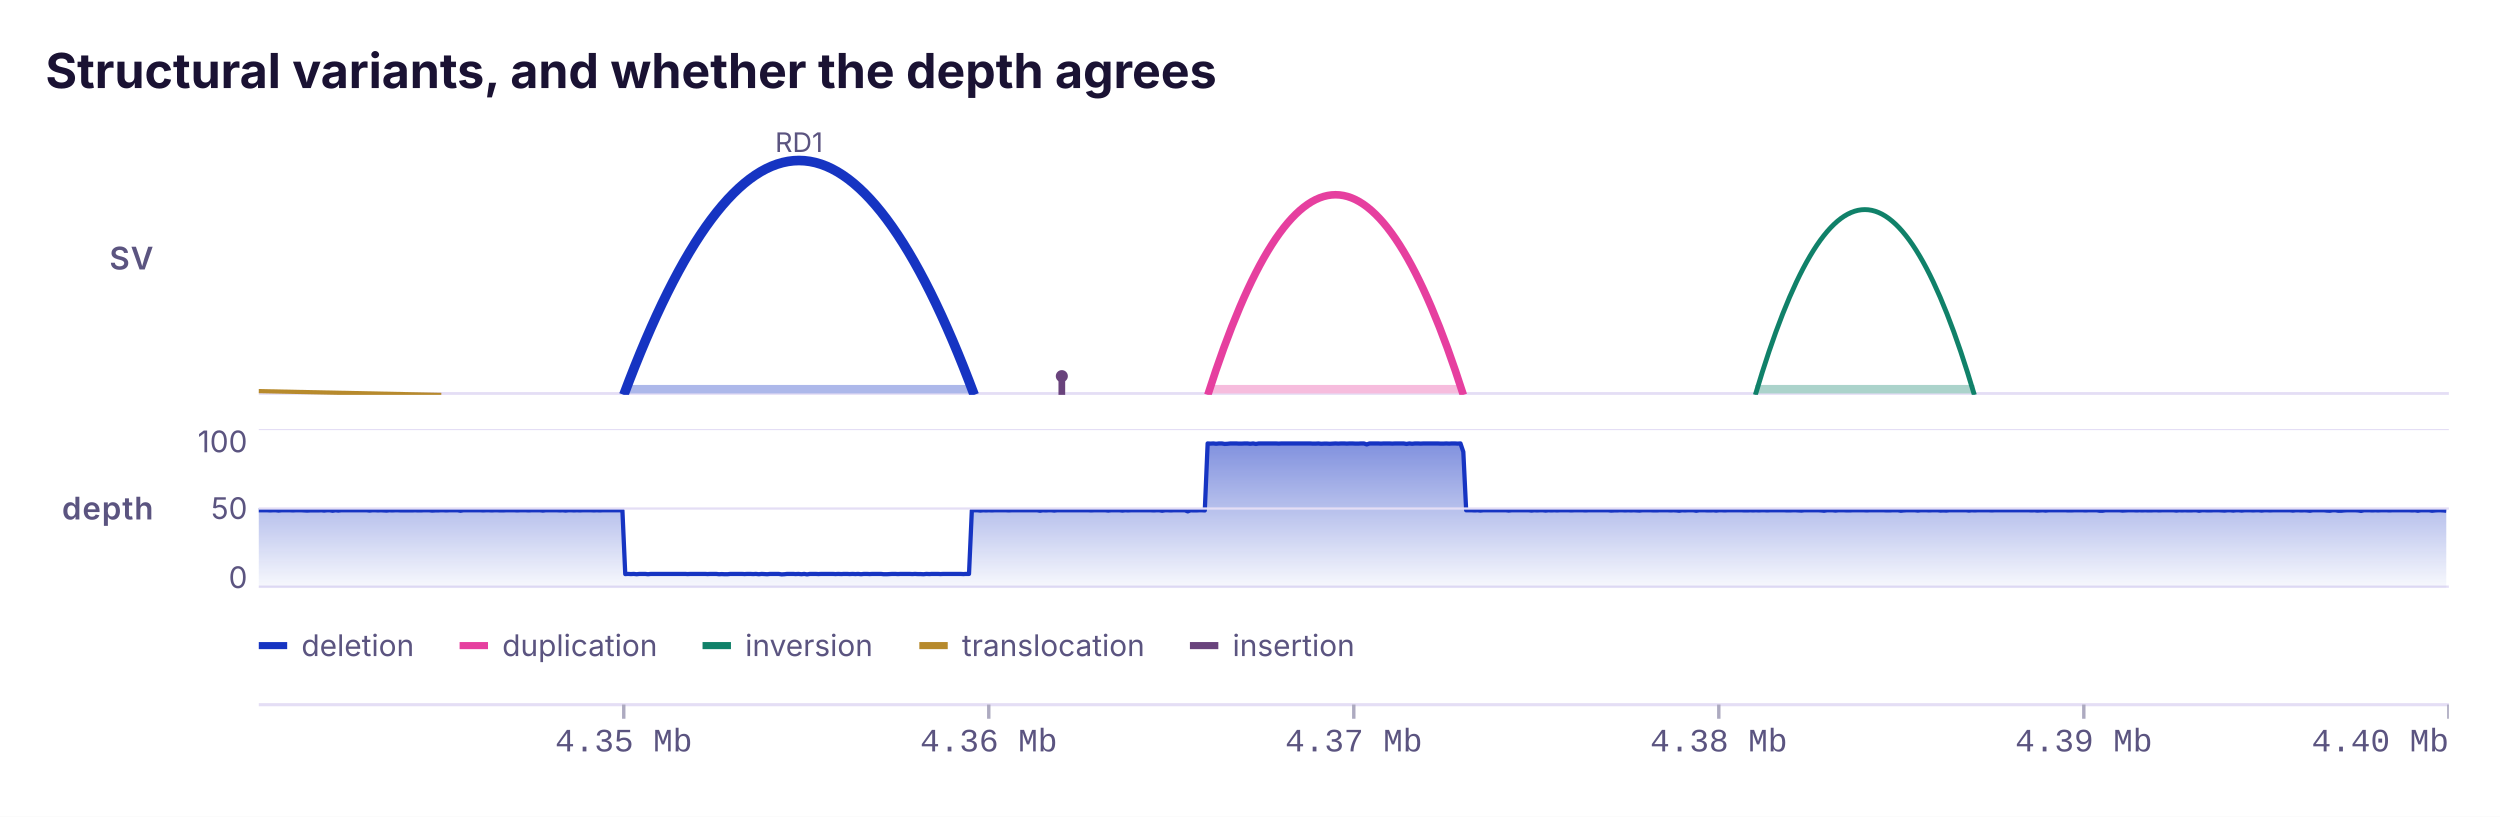
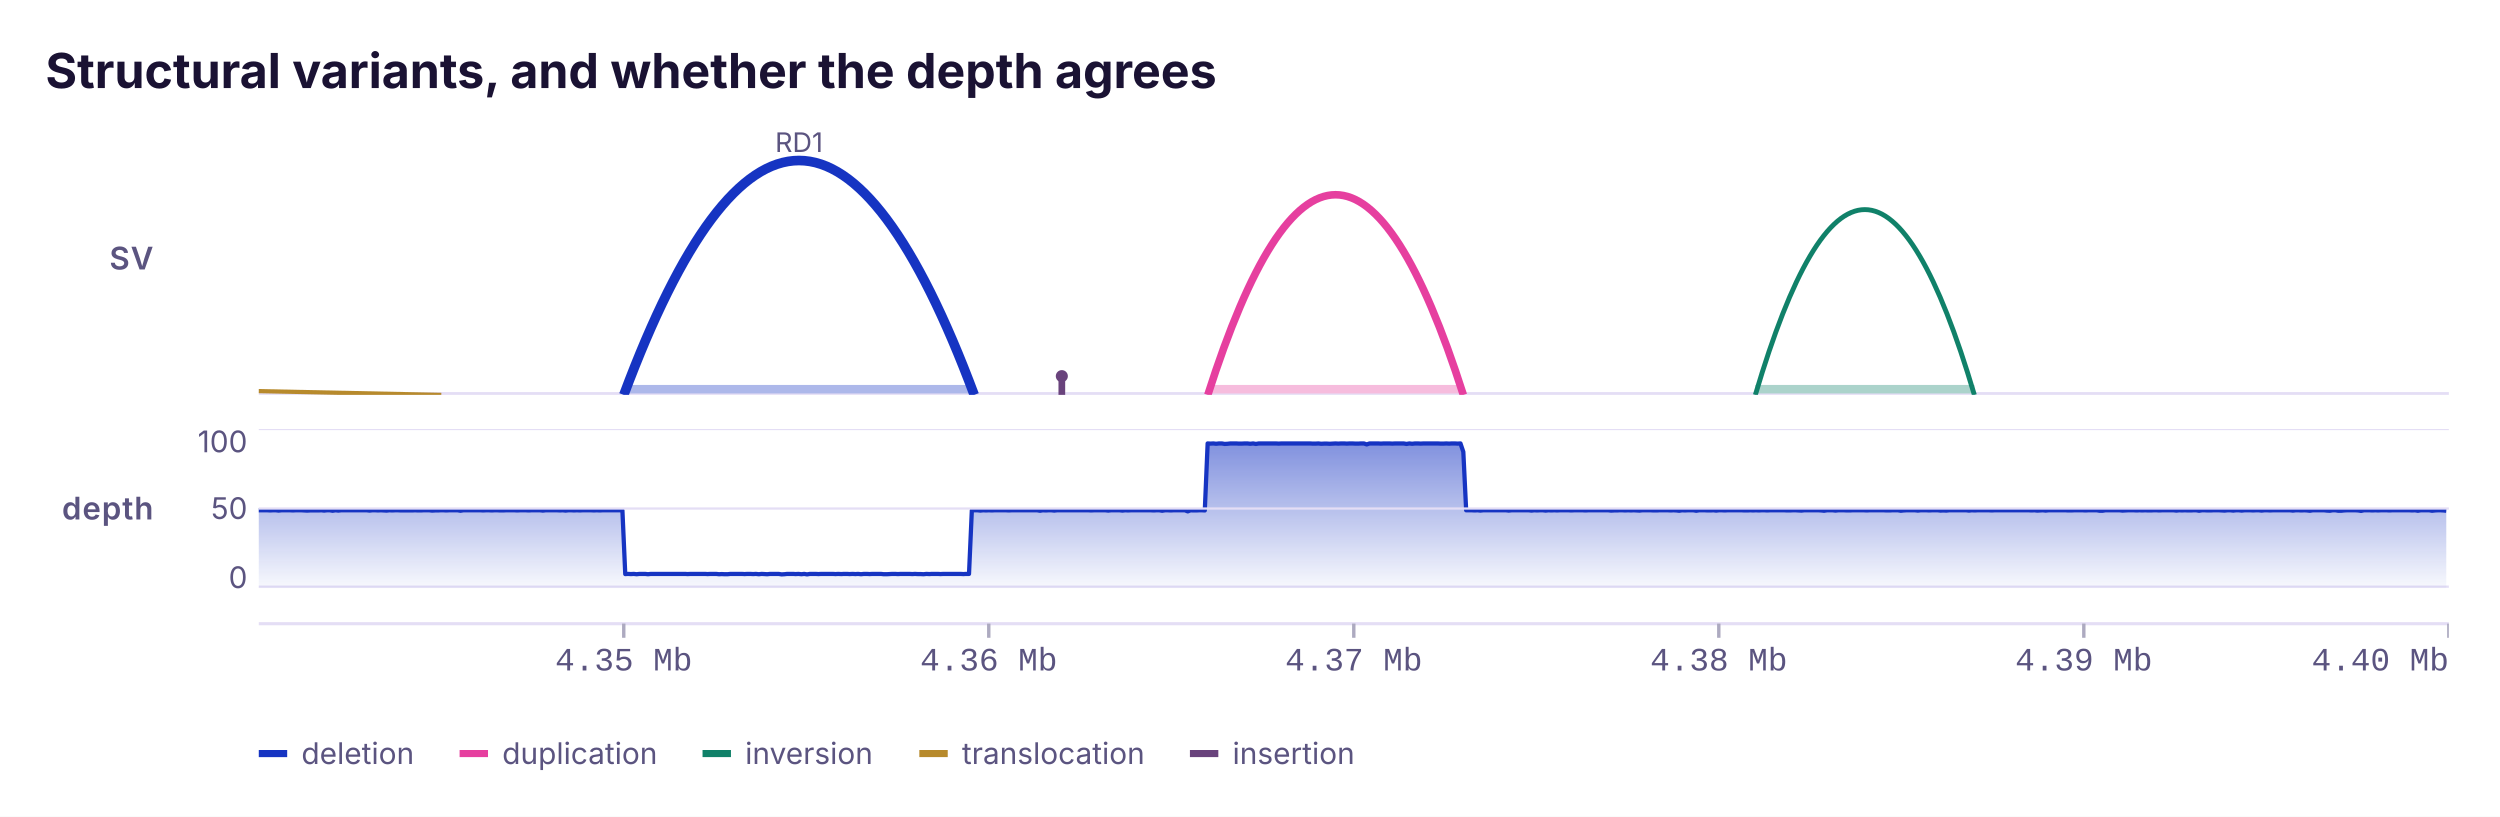
<svg xmlns="http://www.w3.org/2000/svg" width="880" height="287.5" viewBox="0 0 880 287.5" font-family="Inter, Liberation Sans, Arial, Helvetica, sans-serif" role="img" aria-labelledby="karyon-title karyon-desc">
  <defs>
    <clipPath id="karyon-clip-0">
      <rect x="91.089" y="43" width="770.911" height="96" />
    </clipPath>
    <clipPath id="karyon-clip-1">
      <rect x="64" y="151" width="798" height="56" />
    </clipPath>
    <linearGradient id="karyon-fade-2" x1="0" y1="0" x2="0" y2="1">
      <stop offset="0" stop-color="#1634c2" stop-opacity="0.54" />
      <stop offset="1" stop-color="#1634c2" stop-opacity="0.03" />
    </linearGradient>
    <clipPath id="karyon-clip-3">
-       <rect x="91.089" y="219" width="770.911" height="16.5" />
+       <rect x="91.089" y="219" width="770.911" height="26" />
    </clipPath>
    <clipPath id="karyon-clip-4">
-       <rect x="91.089" y="247.5" width="770.911" height="26" />
+       <rect x="91.089" y="257" width="770.911" height="16.5" />
    </clipPath>
  </defs>
  <rect x="0" y="0" width="880" height="287.5" fill="#ffffff" />
  <text x="16" y="31" fill="#1a1233" font-size="17" text-anchor="start" font-weight="bold">Structural variants, and whether the depth agrees</text>
  <text x="54" y="94.85" fill="#5b5480" font-size="11" text-anchor="end" font-weight="600" letter-spacing="0.03em">SV</text>
  <g clip-path="url(#karyon-clip-0)">
    <line x1="91.089" y1="138.5" x2="862" y2="138.5" stroke="#e4def5" stroke-width="1" />
    <g>
      <path d="M-15584.095 139Q-7714.378 -26 155.338 139" fill="none" stroke="#b78a2c" stroke-width="1.48" />
    </g>
    <g>
      <rect x="219.581" y="135.5" width="123.346" height="3" fill="#adb8ea" />
      <path d="M219.581 139Q281.253 -26 342.926 139" fill="none" stroke="#1634c2" stroke-width="3.4" />
      <text x="281.253" y="53.5" fill="#5b5480" font-size="9.5" text-anchor="middle">RD1</text>
    </g>
    <g>
      <rect x="425.157" y="135.5" width="89.94" height="3" fill="#f6bcdd" />
      <path d="M425.157 139Q470.127 -1.896 515.096 139" fill="none" stroke="#e63f9f" stroke-width="2.68" />
    </g>
    <g>
      <rect x="617.885" y="135.5" width="77.091" height="3" fill="#abd3cb" />
      <path d="M617.885 139Q656.43 8.556 694.976 139" fill="none" stroke="#108169" stroke-width="1.72" />
    </g>
    <g>
      <line x1="373.763" y1="139" x2="373.763" y2="132.4" stroke="#69437c" stroke-width="2.36" />
      <circle cx="373.763" cy="132.4" r="2.124" fill="#69437c" />
    </g>
  </g>
  <text x="54" y="182.85" fill="#5b5480" font-size="11" text-anchor="end" font-weight="600" letter-spacing="0.03em">depth</text>
  <g clip-path="url(#karyon-clip-1)">
    <line x1="91.089" y1="206.5" x2="862" y2="206.5" stroke="#e4def5" stroke-width="0.8" />
    <path d="M91.089 207 L91.089 179.616 L92.089 179.616 L93.089 179.616 L94.089 179.616 L95.089 179.672 L96.089 179.616 L97.089 179.616 L98.089 179.728 L99.089 179.616 L100.089 179.616 L101.089 179.616 L102.089 179.616 L103.089 179.672 L104.089 179.616 L105.089 179.616 L106.089 179.616 L107.089 179.672 L108.089 179.728 L109.089 179.672 L110.089 179.672 L111.089 179.672 L112.089 179.672 L113.089 179.616 L114.089 179.728 L115.089 179.616 L116.089 179.616 L117.089 179.784 L118.089 179.616 L119.089 179.728 L120.089 179.616 L121.089 179.616 L122.089 179.616 L123.089 179.616 L124.089 179.616 L125.089 179.616 L126.089 179.616 L127.089 179.616 L128.089 179.616 L129.089 179.616 L130.089 179.728 L131.089 179.616 L132.089 179.616 L133.089 179.672 L134.089 179.616 L135.089 179.672 L136.089 179.728 L137.089 179.616 L138.089 179.672 L139.089 179.616 L140.089 179.616 L141.089 179.672 L142.089 179.672 L143.089 179.672 L144.089 179.672 L145.089 179.672 L146.089 179.616 L147.089 179.672 L148.089 179.672 L149.089 179.616 L150.089 179.616 L151.089 179.616 L152.089 179.728 L153.089 179.672 L154.089 179.672 L155.089 179.616 L156.089 179.616 L157.089 179.672 L158.089 179.616 L159.089 179.616 L160.089 179.616 L161.089 179.616 L162.089 179.784 L163.089 179.616 L164.089 179.616 L165.089 179.616 L166.089 179.616 L167.089 179.616 L168.089 179.616 L169.089 179.616 L170.089 179.672 L171.089 179.616 L172.089 179.616 L173.089 179.672 L174.089 179.616 L175.089 179.616 L176.089 179.672 L177.089 179.672 L178.089 179.616 L179.089 179.616 L180.089 179.616 L181.089 179.616 L182.089 179.672 L183.089 179.616 L184.089 179.616 L185.089 179.616 L186.089 179.672 L187.089 179.616 L188.089 179.616 L189.089 179.616 L190.089 179.616 L191.089 179.728 L192.089 179.616 L193.089 179.616 L194.089 179.616 L195.089 179.616 L196.089 179.616 L197.089 179.672 L198.089 179.616 L199.089 179.728 L200.089 179.616 L201.089 179.616 L202.089 179.672 L203.089 179.616 L204.089 179.672 L205.089 179.616 L206.089 179.616 L207.089 179.616 L208.089 179.616 L209.089 179.672 L210.089 179.616 L211.089 179.672 L212.089 179.616 L213.089 179.616 L214.089 179.616 L215.089 179.616 L216.089 179.616 L217.089 179.616 L218.089 179.616 L219.089 179.672 L220.089 202.072 L221.089 202.016 L222.089 202.072 L223.089 202.016 L224.089 202.128 L225.089 202.016 L226.089 202.016 L227.089 202.016 L228.089 202.128 L229.089 202.016 L230.089 202.016 L231.089 202.016 L232.089 202.016 L233.089 202.016 L234.089 202.016 L235.089 202.016 L236.089 202.016 L237.089 202.016 L238.089 202.016 L239.089 202.016 L240.089 202.016 L241.089 202.016 L242.089 202.072 L243.089 202.016 L244.089 202.016 L245.089 202.016 L246.089 202.016 L247.089 202.016 L248.089 202.016 L249.089 202.072 L250.089 202.016 L251.089 202.016 L252.089 202.016 L253.089 202.128 L254.089 202.072 L255.089 202.128 L256.089 202.128 L257.089 202.016 L258.089 202.016 L259.089 202.016 L260.089 202.016 L261.089 202.016 L262.089 202.072 L263.089 202.016 L264.089 202.016 L265.089 202.072 L266.089 202.016 L267.089 202.128 L268.089 202.016 L269.089 202.072 L270.089 202.128 L271.089 202.016 L272.089 202.016 L273.089 202.016 L274.089 202.016 L275.089 202.184 L276.089 202.128 L277.089 202.016 L278.089 202.016 L279.089 202.016 L280.089 202.072 L281.089 202.016 L282.089 202.128 L283.089 202.016 L284.089 202.184 L285.089 202.016 L286.089 202.016 L287.089 202.016 L288.089 202.072 L289.089 202.016 L290.089 202.016 L291.089 202.016 L292.089 202.016 L293.089 202.016 L294.089 202.072 L295.089 202.016 L296.089 202.072 L297.089 202.016 L298.089 202.016 L299.089 202.072 L300.089 202.016 L301.089 202.072 L302.089 202.016 L303.089 202.128 L304.089 202.016 L305.089 202.016 L306.089 202.072 L307.089 202.016 L308.089 202.016 L309.089 202.016 L310.089 202.016 L311.089 202.128 L312.089 202.128 L313.089 202.072 L314.089 202.016 L315.089 202.016 L316.089 202.072 L317.089 202.016 L318.089 202.016 L319.089 202.016 L320.089 202.016 L321.089 202.072 L322.089 202.016 L323.089 202.072 L324.089 202.072 L325.089 202.128 L326.089 202.016 L327.089 202.072 L328.089 202.016 L329.089 202.016 L330.089 202.016 L331.089 202.072 L332.089 202.016 L333.089 202.016 L334.089 202.016 L335.089 202.016 L336.089 202.016 L337.089 202.016 L338.089 202.016 L339.089 202.072 L340.089 202.016 L341.089 202.016 L342.089 179.616 L343.089 179.616 L344.089 179.616 L345.089 179.728 L346.089 179.616 L347.089 179.672 L348.089 179.616 L349.089 179.672 L350.089 179.616 L351.089 179.616 L352.089 179.616 L353.089 179.616 L354.089 179.616 L355.089 179.672 L356.089 179.616 L357.089 179.616 L358.089 179.616 L359.089 179.616 L360.089 179.616 L361.089 179.616 L362.089 179.616 L363.089 179.616 L364.089 179.616 L365.089 179.616 L366.089 179.784 L367.089 179.616 L368.089 179.672 L369.089 179.616 L370.089 179.616 L371.089 179.728 L372.089 179.616 L373.089 179.616 L374.089 179.616 L375.089 179.616 L376.089 179.616 L377.089 179.616 L378.089 179.616 L379.089 179.616 L380.089 179.616 L381.089 179.616 L382.089 179.616 L383.089 179.616 L384.089 179.672 L385.089 179.616 L386.089 179.616 L387.089 179.616 L388.089 179.616 L389.089 179.616 L390.089 179.728 L391.089 179.616 L392.089 179.616 L393.089 179.616 L394.089 179.616 L395.089 179.728 L396.089 179.616 L397.089 179.672 L398.089 179.616 L399.089 179.616 L400.089 179.616 L401.089 179.616 L402.089 179.616 L403.089 179.616 L404.089 179.616 L405.089 179.616 L406.089 179.672 L407.089 179.616 L408.089 179.616 L409.089 179.784 L410.089 179.616 L411.089 179.616 L412.089 179.672 L413.089 179.616 L414.089 179.616 L415.089 179.616 L416.089 179.616 L417.089 179.616 L418.089 180.008 L419.089 179.616 L420.089 179.672 L421.089 179.672 L422.089 179.616 L423.089 179.616 L424.089 179.672 L425.089 156.096 L426.089 156.152 L427.089 156.096 L428.089 156.208 L429.089 156.096 L430.089 156.096 L431.089 156.264 L432.089 156.208 L433.089 156.096 L434.089 156.096 L435.089 156.096 L436.089 156.152 L437.089 156.152 L438.089 156.096 L439.089 156.096 L440.089 156.208 L441.089 156.096 L442.089 156.264 L443.089 156.096 L444.089 156.096 L445.089 156.096 L446.089 156.096 L447.089 156.096 L448.089 156.096 L449.089 156.096 L450.089 156.152 L451.089 156.096 L452.089 156.096 L453.089 156.096 L454.089 156.096 L455.089 156.096 L456.089 156.096 L457.089 156.096 L458.089 156.096 L459.089 156.096 L460.089 156.096 L461.089 156.096 L462.089 156.152 L463.089 156.152 L464.089 156.096 L465.089 156.208 L466.089 156.152 L467.089 156.152 L468.089 156.208 L469.089 156.152 L470.089 156.096 L471.089 156.152 L472.089 156.096 L473.089 156.096 L474.089 156.152 L475.089 156.096 L476.089 156.096 L477.089 156.152 L478.089 156.152 L479.089 156.096 L480.089 156.096 L481.089 156.432 L482.089 156.096 L483.089 156.096 L484.089 156.096 L485.089 156.096 L486.089 156.152 L487.089 156.096 L488.089 156.096 L489.089 156.096 L490.089 156.152 L491.089 156.096 L492.089 156.096 L493.089 156.096 L494.089 156.096 L495.089 156.264 L496.089 156.096 L497.089 156.208 L498.089 156.096 L499.089 156.096 L500.089 156.152 L501.089 156.096 L502.089 156.096 L503.089 156.096 L504.089 156.096 L505.089 156.096 L506.089 156.096 L507.089 156.152 L508.089 156.152 L509.089 156.096 L510.089 156.152 L511.089 156.096 L512.089 156.096 L513.089 156.152 L514.089 156.096 L515.089 159.064 L516.089 179.616 L517.089 179.616 L518.089 179.616 L519.089 179.672 L520.089 179.616 L521.089 179.728 L522.089 179.616 L523.089 179.616 L524.089 179.616 L525.089 179.616 L526.089 179.616 L527.089 179.616 L528.089 179.616 L529.089 179.616 L530.089 179.616 L531.089 179.728 L532.089 179.616 L533.089 179.616 L534.089 179.616 L535.089 179.616 L536.089 179.616 L537.089 179.616 L538.089 179.616 L539.089 179.728 L540.089 179.616 L541.089 179.672 L542.089 179.616 L543.089 179.616 L544.089 179.728 L545.089 179.616 L546.089 179.672 L547.089 179.616 L548.089 179.672 L549.089 179.616 L550.089 179.616 L551.089 179.616 L552.089 179.616 L553.089 179.672 L554.089 179.616 L555.089 179.616 L556.089 179.616 L557.089 179.616 L558.089 179.672 L559.089 179.616 L560.089 179.616 L561.089 179.616 L562.089 179.616 L563.089 179.616 L564.089 179.616 L565.089 179.616 L566.089 179.616 L567.089 179.728 L568.089 179.672 L569.089 179.672 L570.089 179.616 L571.089 179.616 L572.089 179.672 L573.089 179.616 L574.089 179.672 L575.089 179.616 L576.089 179.672 L577.089 179.728 L578.089 179.616 L579.089 179.616 L580.089 179.616 L581.089 179.616 L582.089 179.672 L583.089 179.672 L584.089 179.616 L585.089 179.616 L586.089 179.616 L587.089 179.616 L588.089 179.672 L589.089 179.616 L590.089 179.672 L591.089 179.784 L592.089 179.616 L593.089 179.672 L594.089 179.616 L595.089 179.616 L596.089 179.616 L597.089 179.784 L598.089 179.616 L599.089 179.616 L600.089 179.616 L601.089 179.672 L602.089 179.672 L603.089 179.616 L604.089 179.728 L605.089 179.616 L606.089 179.616 L607.089 179.672 L608.089 179.616 L609.089 179.616 L610.089 179.616 L611.089 179.616 L612.089 179.616 L613.089 179.616 L614.089 179.672 L615.089 179.672 L616.089 179.616 L617.089 179.672 L618.089 179.616 L619.089 179.672 L620.089 179.616 L621.089 179.616 L622.089 179.672 L623.089 179.616 L624.089 179.616 L625.089 179.616 L626.089 179.616 L627.089 179.616 L628.089 179.616 L629.089 179.672 L630.089 179.672 L631.089 179.616 L632.089 179.616 L633.089 179.672 L634.089 179.728 L635.089 179.616 L636.089 179.616 L637.089 179.616 L638.089 179.616 L639.089 179.616 L640.089 179.616 L641.089 179.672 L642.089 179.784 L643.089 179.616 L644.089 179.616 L645.089 179.616 L646.089 179.728 L647.089 179.616 L648.089 179.616 L649.089 179.616 L650.089 179.672 L651.089 179.672 L652.089 179.616 L653.089 179.616 L654.089 179.616 L655.089 179.616 L656.089 179.616 L657.089 179.672 L658.089 179.616 L659.089 179.616 L660.089 179.616 L661.089 179.616 L662.089 179.616 L663.089 179.616 L664.089 179.672 L665.089 179.672 L666.089 179.616 L667.089 179.616 L668.089 179.616 L669.089 179.784 L670.089 179.672 L671.089 179.616 L672.089 179.616 L673.089 179.616 L674.089 179.616 L675.089 179.728 L676.089 179.616 L677.089 179.616 L678.089 179.616 L679.089 179.672 L680.089 179.616 L681.089 179.616 L682.089 179.616 L683.089 179.728 L684.089 179.672 L685.089 179.728 L686.089 179.616 L687.089 179.616 L688.089 179.616 L689.089 179.616 L690.089 179.616 L691.089 179.616 L692.089 179.616 L693.089 179.728 L694.089 179.616 L695.089 179.672 L696.089 179.616 L697.089 179.616 L698.089 179.616 L699.089 179.616 L700.089 179.616 L701.089 179.672 L702.089 179.616 L703.089 179.616 L704.089 179.616 L705.089 179.616 L706.089 179.616 L707.089 179.616 L708.089 179.616 L709.089 179.616 L710.089 179.616 L711.089 179.616 L712.089 179.616 L713.089 179.616 L714.089 179.616 L715.089 179.672 L716.089 179.616 L717.089 179.728 L718.089 179.672 L719.089 179.616 L720.089 179.728 L721.089 179.616 L722.089 179.616 L723.089 179.616 L724.089 179.616 L725.089 179.616 L726.089 179.616 L727.089 179.616 L728.089 179.672 L729.089 179.672 L730.089 179.616 L731.089 179.616 L732.089 179.616 L733.089 179.616 L734.089 179.672 L735.089 179.616 L736.089 179.616 L737.089 179.616 L738.089 179.616 L739.089 179.784 L740.089 179.784 L741.089 179.616 L742.089 179.616 L743.089 179.616 L744.089 179.616 L745.089 179.616 L746.089 179.616 L747.089 179.728 L748.089 179.672 L749.089 179.616 L750.089 179.616 L751.089 179.616 L752.089 179.672 L753.089 179.616 L754.089 179.672 L755.089 179.616 L756.089 179.672 L757.089 179.672 L758.089 179.616 L759.089 179.616 L760.089 179.672 L761.089 179.616 L762.089 179.616 L763.089 179.616 L764.089 179.616 L765.089 179.616 L766.089 179.728 L767.089 179.616 L768.089 179.672 L769.089 179.616 L770.089 179.672 L771.089 179.672 L772.089 179.616 L773.089 179.616 L774.089 179.784 L775.089 179.616 L776.089 179.616 L777.089 179.672 L778.089 179.672 L779.089 179.616 L780.089 179.616 L781.089 179.616 L782.089 179.672 L783.089 179.728 L784.089 179.616 L785.089 179.616 L786.089 179.728 L787.089 179.616 L788.089 179.616 L789.089 179.728 L790.089 179.616 L791.089 179.616 L792.089 179.616 L793.089 179.672 L794.089 179.616 L795.089 179.616 L796.089 179.728 L797.089 179.616 L798.089 179.616 L799.089 179.672 L800.089 179.616 L801.089 179.616 L802.089 179.616 L803.089 179.616 L804.089 179.616 L805.089 179.616 L806.089 179.616 L807.089 179.728 L808.089 179.616 L809.089 179.616 L810.089 179.672 L811.089 179.616 L812.089 179.672 L813.089 179.784 L814.089 179.616 L815.089 179.616 L816.089 179.616 L817.089 179.616 L818.089 179.616 L819.089 179.728 L820.089 179.784 L821.089 179.616 L822.089 179.616 L823.089 179.784 L824.089 179.784 L825.089 179.672 L826.089 179.616 L827.089 179.616 L828.089 179.616 L829.089 179.616 L830.089 179.672 L831.089 179.84 L832.089 179.616 L833.089 179.616 L834.089 179.616 L835.089 179.672 L836.089 179.616 L837.089 179.672 L838.089 179.616 L839.089 179.616 L840.089 179.616 L841.089 179.672 L842.089 179.616 L843.089 179.616 L844.089 179.616 L845.089 179.616 L846.089 179.616 L847.089 179.616 L848.089 179.616 L849.089 179.672 L850.089 179.616 L851.089 179.784 L852.089 179.616 L853.089 179.616 L854.089 179.616 L855.089 179.616 L856.089 179.784 L857.089 179.672 L858.089 179.616 L859.089 179.616 L860.089 179.672 L861.089 179.784 L861.089 207Z" fill="url(#karyon-fade-2)" />
    <polyline points="91.089,179.616 92.089,179.616 93.089,179.616 94.089,179.616 95.089,179.672 96.089,179.616 97.089,179.616 98.089,179.728 99.089,179.616 100.089,179.616 101.089,179.616 102.089,179.616 103.089,179.672 104.089,179.616 105.089,179.616 106.089,179.616 107.089,179.672 108.089,179.728 109.089,179.672 110.089,179.672 111.089,179.672 112.089,179.672 113.089,179.616 114.089,179.728 115.089,179.616 116.089,179.616 117.089,179.784 118.089,179.616 119.089,179.728 120.089,179.616 121.089,179.616 122.089,179.616 123.089,179.616 124.089,179.616 125.089,179.616 126.089,179.616 127.089,179.616 128.089,179.616 129.089,179.616 130.089,179.728 131.089,179.616 132.089,179.616 133.089,179.672 134.089,179.616 135.089,179.672 136.089,179.728 137.089,179.616 138.089,179.672 139.089,179.616 140.089,179.616 141.089,179.672 142.089,179.672 143.089,179.672 144.089,179.672 145.089,179.672 146.089,179.616 147.089,179.672 148.089,179.672 149.089,179.616 150.089,179.616 151.089,179.616 152.089,179.728 153.089,179.672 154.089,179.672 155.089,179.616 156.089,179.616 157.089,179.672 158.089,179.616 159.089,179.616 160.089,179.616 161.089,179.616 162.089,179.784 163.089,179.616 164.089,179.616 165.089,179.616 166.089,179.616 167.089,179.616 168.089,179.616 169.089,179.616 170.089,179.672 171.089,179.616 172.089,179.616 173.089,179.672 174.089,179.616 175.089,179.616 176.089,179.672 177.089,179.672 178.089,179.616 179.089,179.616 180.089,179.616 181.089,179.616 182.089,179.672 183.089,179.616 184.089,179.616 185.089,179.616 186.089,179.672 187.089,179.616 188.089,179.616 189.089,179.616 190.089,179.616 191.089,179.728 192.089,179.616 193.089,179.616 194.089,179.616 195.089,179.616 196.089,179.616 197.089,179.672 198.089,179.616 199.089,179.728 200.089,179.616 201.089,179.616 202.089,179.672 203.089,179.616 204.089,179.672 205.089,179.616 206.089,179.616 207.089,179.616 208.089,179.616 209.089,179.672 210.089,179.616 211.089,179.672 212.089,179.616 213.089,179.616 214.089,179.616 215.089,179.616 216.089,179.616 217.089,179.616 218.089,179.616 219.089,179.672 220.089,202.072 221.089,202.016 222.089,202.072 223.089,202.016 224.089,202.128 225.089,202.016 226.089,202.016 227.089,202.016 228.089,202.128 229.089,202.016 230.089,202.016 231.089,202.016 232.089,202.016 233.089,202.016 234.089,202.016 235.089,202.016 236.089,202.016 237.089,202.016 238.089,202.016 239.089,202.016 240.089,202.016 241.089,202.016 242.089,202.072 243.089,202.016 244.089,202.016 245.089,202.016 246.089,202.016 247.089,202.016 248.089,202.016 249.089,202.072 250.089,202.016 251.089,202.016 252.089,202.016 253.089,202.128 254.089,202.072 255.089,202.128 256.089,202.128 257.089,202.016 258.089,202.016 259.089,202.016 260.089,202.016 261.089,202.016 262.089,202.072 263.089,202.016 264.089,202.016 265.089,202.072 266.089,202.016 267.089,202.128 268.089,202.016 269.089,202.072 270.089,202.128 271.089,202.016 272.089,202.016 273.089,202.016 274.089,202.016 275.089,202.184 276.089,202.128 277.089,202.016 278.089,202.016 279.089,202.016 280.089,202.072 281.089,202.016 282.089,202.128 283.089,202.016 284.089,202.184 285.089,202.016 286.089,202.016 287.089,202.016 288.089,202.072 289.089,202.016 290.089,202.016 291.089,202.016 292.089,202.016 293.089,202.016 294.089,202.072 295.089,202.016 296.089,202.072 297.089,202.016 298.089,202.016 299.089,202.072 300.089,202.016 301.089,202.072 302.089,202.016 303.089,202.128 304.089,202.016 305.089,202.016 306.089,202.072 307.089,202.016 308.089,202.016 309.089,202.016 310.089,202.016 311.089,202.128 312.089,202.128 313.089,202.072 314.089,202.016 315.089,202.016 316.089,202.072 317.089,202.016 318.089,202.016 319.089,202.016 320.089,202.016 321.089,202.072 322.089,202.016 323.089,202.072 324.089,202.072 325.089,202.128 326.089,202.016 327.089,202.072 328.089,202.016 329.089,202.016 330.089,202.016 331.089,202.072 332.089,202.016 333.089,202.016 334.089,202.016 335.089,202.016 336.089,202.016 337.089,202.016 338.089,202.016 339.089,202.072 340.089,202.016 341.089,202.016 342.089,179.616 343.089,179.616 344.089,179.616 345.089,179.728 346.089,179.616 347.089,179.672 348.089,179.616 349.089,179.672 350.089,179.616 351.089,179.616 352.089,179.616 353.089,179.616 354.089,179.616 355.089,179.672 356.089,179.616 357.089,179.616 358.089,179.616 359.089,179.616 360.089,179.616 361.089,179.616 362.089,179.616 363.089,179.616 364.089,179.616 365.089,179.616 366.089,179.784 367.089,179.616 368.089,179.672 369.089,179.616 370.089,179.616 371.089,179.728 372.089,179.616 373.089,179.616 374.089,179.616 375.089,179.616 376.089,179.616 377.089,179.616 378.089,179.616 379.089,179.616 380.089,179.616 381.089,179.616 382.089,179.616 383.089,179.616 384.089,179.672 385.089,179.616 386.089,179.616 387.089,179.616 388.089,179.616 389.089,179.616 390.089,179.728 391.089,179.616 392.089,179.616 393.089,179.616 394.089,179.616 395.089,179.728 396.089,179.616 397.089,179.672 398.089,179.616 399.089,179.616 400.089,179.616 401.089,179.616 402.089,179.616 403.089,179.616 404.089,179.616 405.089,179.616 406.089,179.672 407.089,179.616 408.089,179.616 409.089,179.784 410.089,179.616 411.089,179.616 412.089,179.672 413.089,179.616 414.089,179.616 415.089,179.616 416.089,179.616 417.089,179.616 418.089,180.008 419.089,179.616 420.089,179.672 421.089,179.672 422.089,179.616 423.089,179.616 424.089,179.672 425.089,156.096 426.089,156.152 427.089,156.096 428.089,156.208 429.089,156.096 430.089,156.096 431.089,156.264 432.089,156.208 433.089,156.096 434.089,156.096 435.089,156.096 436.089,156.152 437.089,156.152 438.089,156.096 439.089,156.096 440.089,156.208 441.089,156.096 442.089,156.264 443.089,156.096 444.089,156.096 445.089,156.096 446.089,156.096 447.089,156.096 448.089,156.096 449.089,156.096 450.089,156.152 451.089,156.096 452.089,156.096 453.089,156.096 454.089,156.096 455.089,156.096 456.089,156.096 457.089,156.096 458.089,156.096 459.089,156.096 460.089,156.096 461.089,156.096 462.089,156.152 463.089,156.152 464.089,156.096 465.089,156.208 466.089,156.152 467.089,156.152 468.089,156.208 469.089,156.152 470.089,156.096 471.089,156.152 472.089,156.096 473.089,156.096 474.089,156.152 475.089,156.096 476.089,156.096 477.089,156.152 478.089,156.152 479.089,156.096 480.089,156.096 481.089,156.432 482.089,156.096 483.089,156.096 484.089,156.096 485.089,156.096 486.089,156.152 487.089,156.096 488.089,156.096 489.089,156.096 490.089,156.152 491.089,156.096 492.089,156.096 493.089,156.096 494.089,156.096 495.089,156.264 496.089,156.096 497.089,156.208 498.089,156.096 499.089,156.096 500.089,156.152 501.089,156.096 502.089,156.096 503.089,156.096 504.089,156.096 505.089,156.096 506.089,156.096 507.089,156.152 508.089,156.152 509.089,156.096 510.089,156.152 511.089,156.096 512.089,156.096 513.089,156.152 514.089,156.096 515.089,159.064 516.089,179.616 517.089,179.616 518.089,179.616 519.089,179.672 520.089,179.616 521.089,179.728 522.089,179.616 523.089,179.616 524.089,179.616 525.089,179.616 526.089,179.616 527.089,179.616 528.089,179.616 529.089,179.616 530.089,179.616 531.089,179.728 532.089,179.616 533.089,179.616 534.089,179.616 535.089,179.616 536.089,179.616 537.089,179.616 538.089,179.616 539.089,179.728 540.089,179.616 541.089,179.672 542.089,179.616 543.089,179.616 544.089,179.728 545.089,179.616 546.089,179.672 547.089,179.616 548.089,179.672 549.089,179.616 550.089,179.616 551.089,179.616 552.089,179.616 553.089,179.672 554.089,179.616 555.089,179.616 556.089,179.616 557.089,179.616 558.089,179.672 559.089,179.616 560.089,179.616 561.089,179.616 562.089,179.616 563.089,179.616 564.089,179.616 565.089,179.616 566.089,179.616 567.089,179.728 568.089,179.672 569.089,179.672 570.089,179.616 571.089,179.616 572.089,179.672 573.089,179.616 574.089,179.672 575.089,179.616 576.089,179.672 577.089,179.728 578.089,179.616 579.089,179.616 580.089,179.616 581.089,179.616 582.089,179.672 583.089,179.672 584.089,179.616 585.089,179.616 586.089,179.616 587.089,179.616 588.089,179.672 589.089,179.616 590.089,179.672 591.089,179.784 592.089,179.616 593.089,179.672 594.089,179.616 595.089,179.616 596.089,179.616 597.089,179.784 598.089,179.616 599.089,179.616 600.089,179.616 601.089,179.672 602.089,179.672 603.089,179.616 604.089,179.728 605.089,179.616 606.089,179.616 607.089,179.672 608.089,179.616 609.089,179.616 610.089,179.616 611.089,179.616 612.089,179.616 613.089,179.616 614.089,179.672 615.089,179.672 616.089,179.616 617.089,179.672 618.089,179.616 619.089,179.672 620.089,179.616 621.089,179.616 622.089,179.672 623.089,179.616 624.089,179.616 625.089,179.616 626.089,179.616 627.089,179.616 628.089,179.616 629.089,179.672 630.089,179.672 631.089,179.616 632.089,179.616 633.089,179.672 634.089,179.728 635.089,179.616 636.089,179.616 637.089,179.616 638.089,179.616 639.089,179.616 640.089,179.616 641.089,179.672 642.089,179.784 643.089,179.616 644.089,179.616 645.089,179.616 646.089,179.728 647.089,179.616 648.089,179.616 649.089,179.616 650.089,179.672 651.089,179.672 652.089,179.616 653.089,179.616 654.089,179.616 655.089,179.616 656.089,179.616 657.089,179.672 658.089,179.616 659.089,179.616 660.089,179.616 661.089,179.616 662.089,179.616 663.089,179.616 664.089,179.672 665.089,179.672 666.089,179.616 667.089,179.616 668.089,179.616 669.089,179.784 670.089,179.672 671.089,179.616 672.089,179.616 673.089,179.616 674.089,179.616 675.089,179.728 676.089,179.616 677.089,179.616 678.089,179.616 679.089,179.672 680.089,179.616 681.089,179.616 682.089,179.616 683.089,179.728 684.089,179.672 685.089,179.728 686.089,179.616 687.089,179.616 688.089,179.616 689.089,179.616 690.089,179.616 691.089,179.616 692.089,179.616 693.089,179.728 694.089,179.616 695.089,179.672 696.089,179.616 697.089,179.616 698.089,179.616 699.089,179.616 700.089,179.616 701.089,179.672 702.089,179.616 703.089,179.616 704.089,179.616 705.089,179.616 706.089,179.616 707.089,179.616 708.089,179.616 709.089,179.616 710.089,179.616 711.089,179.616 712.089,179.616 713.089,179.616 714.089,179.616 715.089,179.672 716.089,179.616 717.089,179.728 718.089,179.672 719.089,179.616 720.089,179.728 721.089,179.616 722.089,179.616 723.089,179.616 724.089,179.616 725.089,179.616 726.089,179.616 727.089,179.616 728.089,179.672 729.089,179.672 730.089,179.616 731.089,179.616 732.089,179.616 733.089,179.616 734.089,179.672 735.089,179.616 736.089,179.616 737.089,179.616 738.089,179.616 739.089,179.784 740.089,179.784 741.089,179.616 742.089,179.616 743.089,179.616 744.089,179.616 745.089,179.616 746.089,179.616 747.089,179.728 748.089,179.672 749.089,179.616 750.089,179.616 751.089,179.616 752.089,179.672 753.089,179.616 754.089,179.672 755.089,179.616 756.089,179.672 757.089,179.672 758.089,179.616 759.089,179.616 760.089,179.672 761.089,179.616 762.089,179.616 763.089,179.616 764.089,179.616 765.089,179.616 766.089,179.728 767.089,179.616 768.089,179.672 769.089,179.616 770.089,179.672 771.089,179.672 772.089,179.616 773.089,179.616 774.089,179.784 775.089,179.616 776.089,179.616 777.089,179.672 778.089,179.672 779.089,179.616 780.089,179.616 781.089,179.616 782.089,179.672 783.089,179.728 784.089,179.616 785.089,179.616 786.089,179.728 787.089,179.616 788.089,179.616 789.089,179.728 790.089,179.616 791.089,179.616 792.089,179.616 793.089,179.672 794.089,179.616 795.089,179.616 796.089,179.728 797.089,179.616 798.089,179.616 799.089,179.672 800.089,179.616 801.089,179.616 802.089,179.616 803.089,179.616 804.089,179.616 805.089,179.616 806.089,179.616 807.089,179.728 808.089,179.616 809.089,179.616 810.089,179.672 811.089,179.616 812.089,179.672 813.089,179.784 814.089,179.616 815.089,179.616 816.089,179.616 817.089,179.616 818.089,179.616 819.089,179.728 820.089,179.784 821.089,179.616 822.089,179.616 823.089,179.784 824.089,179.784 825.089,179.672 826.089,179.616 827.089,179.616 828.089,179.616 829.089,179.616 830.089,179.672 831.089,179.84 832.089,179.616 833.089,179.616 834.089,179.616 835.089,179.672 836.089,179.616 837.089,179.672 838.089,179.616 839.089,179.616 840.089,179.616 841.089,179.672 842.089,179.616 843.089,179.616 844.089,179.616 845.089,179.616 846.089,179.616 847.089,179.616 848.089,179.616 849.089,179.672 850.089,179.616 851.089,179.784 852.089,179.616 853.089,179.616 854.089,179.616 855.089,179.616 856.089,179.784 857.089,179.672 858.089,179.616 859.089,179.616 860.089,179.672 861.089,179.784" fill="none" stroke="#1634c2" stroke-width="1.5" stroke-linejoin="round" />
    <line x1="91.089" y1="179" x2="862" y2="179" stroke="#e4def5" stroke-width="0.8" />
    <line x1="91.089" y1="151" x2="862" y2="151" stroke="#e4def5" stroke-width="0.8" />
    <text x="87.089" y="207" fill="#5b5480" font-size="10.5" text-anchor="end">0</text>
    <text x="87.089" y="182.675" fill="#5b5480" font-size="10.5" text-anchor="end">50</text>
    <text x="87.089" y="159.19" fill="#5b5480" font-size="10.5" text-anchor="end">100</text>
  </g>
  <g clip-path="url(#karyon-clip-3)">
+     <line x1="91.089" y1="219.5" x2="862" y2="219.5" stroke="#e4def5" stroke-width="1.2" />
+     <line x1="219.561" y1="219.5" x2="219.561" y2="224.5" stroke="#adaac0" stroke-width="1.2" />
+     <text x="219.561" y="236" fill="#5b5480" font-size="11.5" text-anchor="middle" font-family="JetBrains Mono, Liberation Mono, Menlo, Consolas, monospace">4.35 Mb</text>
+     <line x1="348.046" y1="219.5" x2="348.046" y2="224.5" stroke="#adaac0" stroke-width="1.2" />
+     <text x="348.046" y="236" fill="#5b5480" font-size="11.5" text-anchor="middle" font-family="JetBrains Mono, Liberation Mono, Menlo, Consolas, monospace">4.36 Mb</text>
+     <line x1="476.532" y1="219.5" x2="476.532" y2="224.5" stroke="#adaac0" stroke-width="1.2" />
+     <text x="476.532" y="236" fill="#5b5480" font-size="11.5" text-anchor="middle" font-family="JetBrains Mono, Liberation Mono, Menlo, Consolas, monospace">4.37 Mb</text>
+     <line x1="605.017" y1="219.5" x2="605.017" y2="224.5" stroke="#adaac0" stroke-width="1.2" />
+     <text x="605.017" y="236" fill="#5b5480" font-size="11.5" text-anchor="middle" font-family="JetBrains Mono, Liberation Mono, Menlo, Consolas, monospace">4.38 Mb</text>
+     <line x1="733.502" y1="219.5" x2="733.502" y2="224.5" stroke="#adaac0" stroke-width="1.2" />
+     <text x="733.502" y="236" fill="#5b5480" font-size="11.5" text-anchor="middle" font-family="JetBrains Mono, Liberation Mono, Menlo, Consolas, monospace">4.39 Mb</text>
+     <line x1="861.987" y1="219.5" x2="861.987" y2="224.5" stroke="#adaac0" stroke-width="1.2" />
+     <text x="862" y="236" fill="#5b5480" font-size="11.5" text-anchor="end" font-family="JetBrains Mono, Liberation Mono, Menlo, Consolas, monospace">4.40 Mb</text>
+   </g>
+   <g clip-path="url(#karyon-clip-4)">
    <g>
-       <line x1="91.089" y1="227.25" x2="101.089" y2="227.25" stroke="#1634c2" stroke-width="2.5" />
-       <text x="106.089" y="230.925" fill="#5b5480" font-size="10.5" text-anchor="start">deletion</text>
+       <line x1="91.089" y1="265.25" x2="101.089" y2="265.25" stroke="#1634c2" stroke-width="2.5" />
+       <text x="106.089" y="268.925" fill="#5b5480" font-size="10.5" text-anchor="start">deletion</text>
    </g>
    <g>
-       <line x1="161.779" y1="227.25" x2="171.779" y2="227.25" stroke="#e63f9f" stroke-width="2.5" />
-       <text x="176.779" y="230.925" fill="#5b5480" font-size="10.5" text-anchor="start">duplication</text>
+       <line x1="161.779" y1="265.25" x2="171.779" y2="265.25" stroke="#e63f9f" stroke-width="2.5" />
+       <text x="176.779" y="268.925" fill="#5b5480" font-size="10.5" text-anchor="start">duplication</text>
    </g>
    <g>
-       <line x1="247.295" y1="227.25" x2="257.295" y2="227.25" stroke="#108169" stroke-width="2.5" />
-       <text x="262.295" y="230.925" fill="#5b5480" font-size="10.5" text-anchor="start">inversion</text>
+       <line x1="247.295" y1="265.25" x2="257.295" y2="265.25" stroke="#108169" stroke-width="2.5" />
+       <text x="262.295" y="268.925" fill="#5b5480" font-size="10.5" text-anchor="start">inversion</text>
    </g>
    <g>
-       <line x1="323.603" y1="227.25" x2="333.603" y2="227.25" stroke="#b78a2c" stroke-width="2.5" />
-       <text x="338.603" y="230.925" fill="#5b5480" font-size="10.5" text-anchor="start">translocation</text>
+       <line x1="323.603" y1="265.25" x2="333.603" y2="265.25" stroke="#b78a2c" stroke-width="2.5" />
+       <text x="338.603" y="268.925" fill="#5b5480" font-size="10.5" text-anchor="start">translocation</text>
    </g>
    <g>
-       <line x1="418.852" y1="227.25" x2="428.852" y2="227.25" stroke="#69437c" stroke-width="2.5" />
-       <text x="433.852" y="230.925" fill="#5b5480" font-size="10.5" text-anchor="start">insertion</text>
+       <line x1="418.852" y1="265.25" x2="428.852" y2="265.25" stroke="#69437c" stroke-width="2.5" />
+       <text x="433.852" y="268.925" fill="#5b5480" font-size="10.5" text-anchor="start">insertion</text>
    </g>
  </g>
-   <g clip-path="url(#karyon-clip-4)">
-     <line x1="91.089" y1="248" x2="862" y2="248" stroke="#e4def5" stroke-width="1.2" />
-     <line x1="219.561" y1="248" x2="219.561" y2="253" stroke="#adaac0" stroke-width="1.2" />
-     <text x="219.561" y="264.5" fill="#5b5480" font-size="11.5" text-anchor="middle" font-family="JetBrains Mono, Liberation Mono, Menlo, Consolas, monospace">4.35 Mb</text>
-     <line x1="348.046" y1="248" x2="348.046" y2="253" stroke="#adaac0" stroke-width="1.2" />
-     <text x="348.046" y="264.5" fill="#5b5480" font-size="11.5" text-anchor="middle" font-family="JetBrains Mono, Liberation Mono, Menlo, Consolas, monospace">4.36 Mb</text>
-     <line x1="476.532" y1="248" x2="476.532" y2="253" stroke="#adaac0" stroke-width="1.2" />
-     <text x="476.532" y="264.5" fill="#5b5480" font-size="11.5" text-anchor="middle" font-family="JetBrains Mono, Liberation Mono, Menlo, Consolas, monospace">4.37 Mb</text>
-     <line x1="605.017" y1="248" x2="605.017" y2="253" stroke="#adaac0" stroke-width="1.2" />
-     <text x="605.017" y="264.5" fill="#5b5480" font-size="11.5" text-anchor="middle" font-family="JetBrains Mono, Liberation Mono, Menlo, Consolas, monospace">4.38 Mb</text>
-     <line x1="733.502" y1="248" x2="733.502" y2="253" stroke="#adaac0" stroke-width="1.2" />
-     <text x="733.502" y="264.5" fill="#5b5480" font-size="11.5" text-anchor="middle" font-family="JetBrains Mono, Liberation Mono, Menlo, Consolas, monospace">4.39 Mb</text>
-     <line x1="861.987" y1="248" x2="861.987" y2="253" stroke="#adaac0" stroke-width="1.2" />
-     <text x="862" y="264.5" fill="#5b5480" font-size="11.5" text-anchor="end" font-family="JetBrains Mono, Liberation Mono, Menlo, Consolas, monospace">4.40 Mb</text>
-   </g>
</svg>
